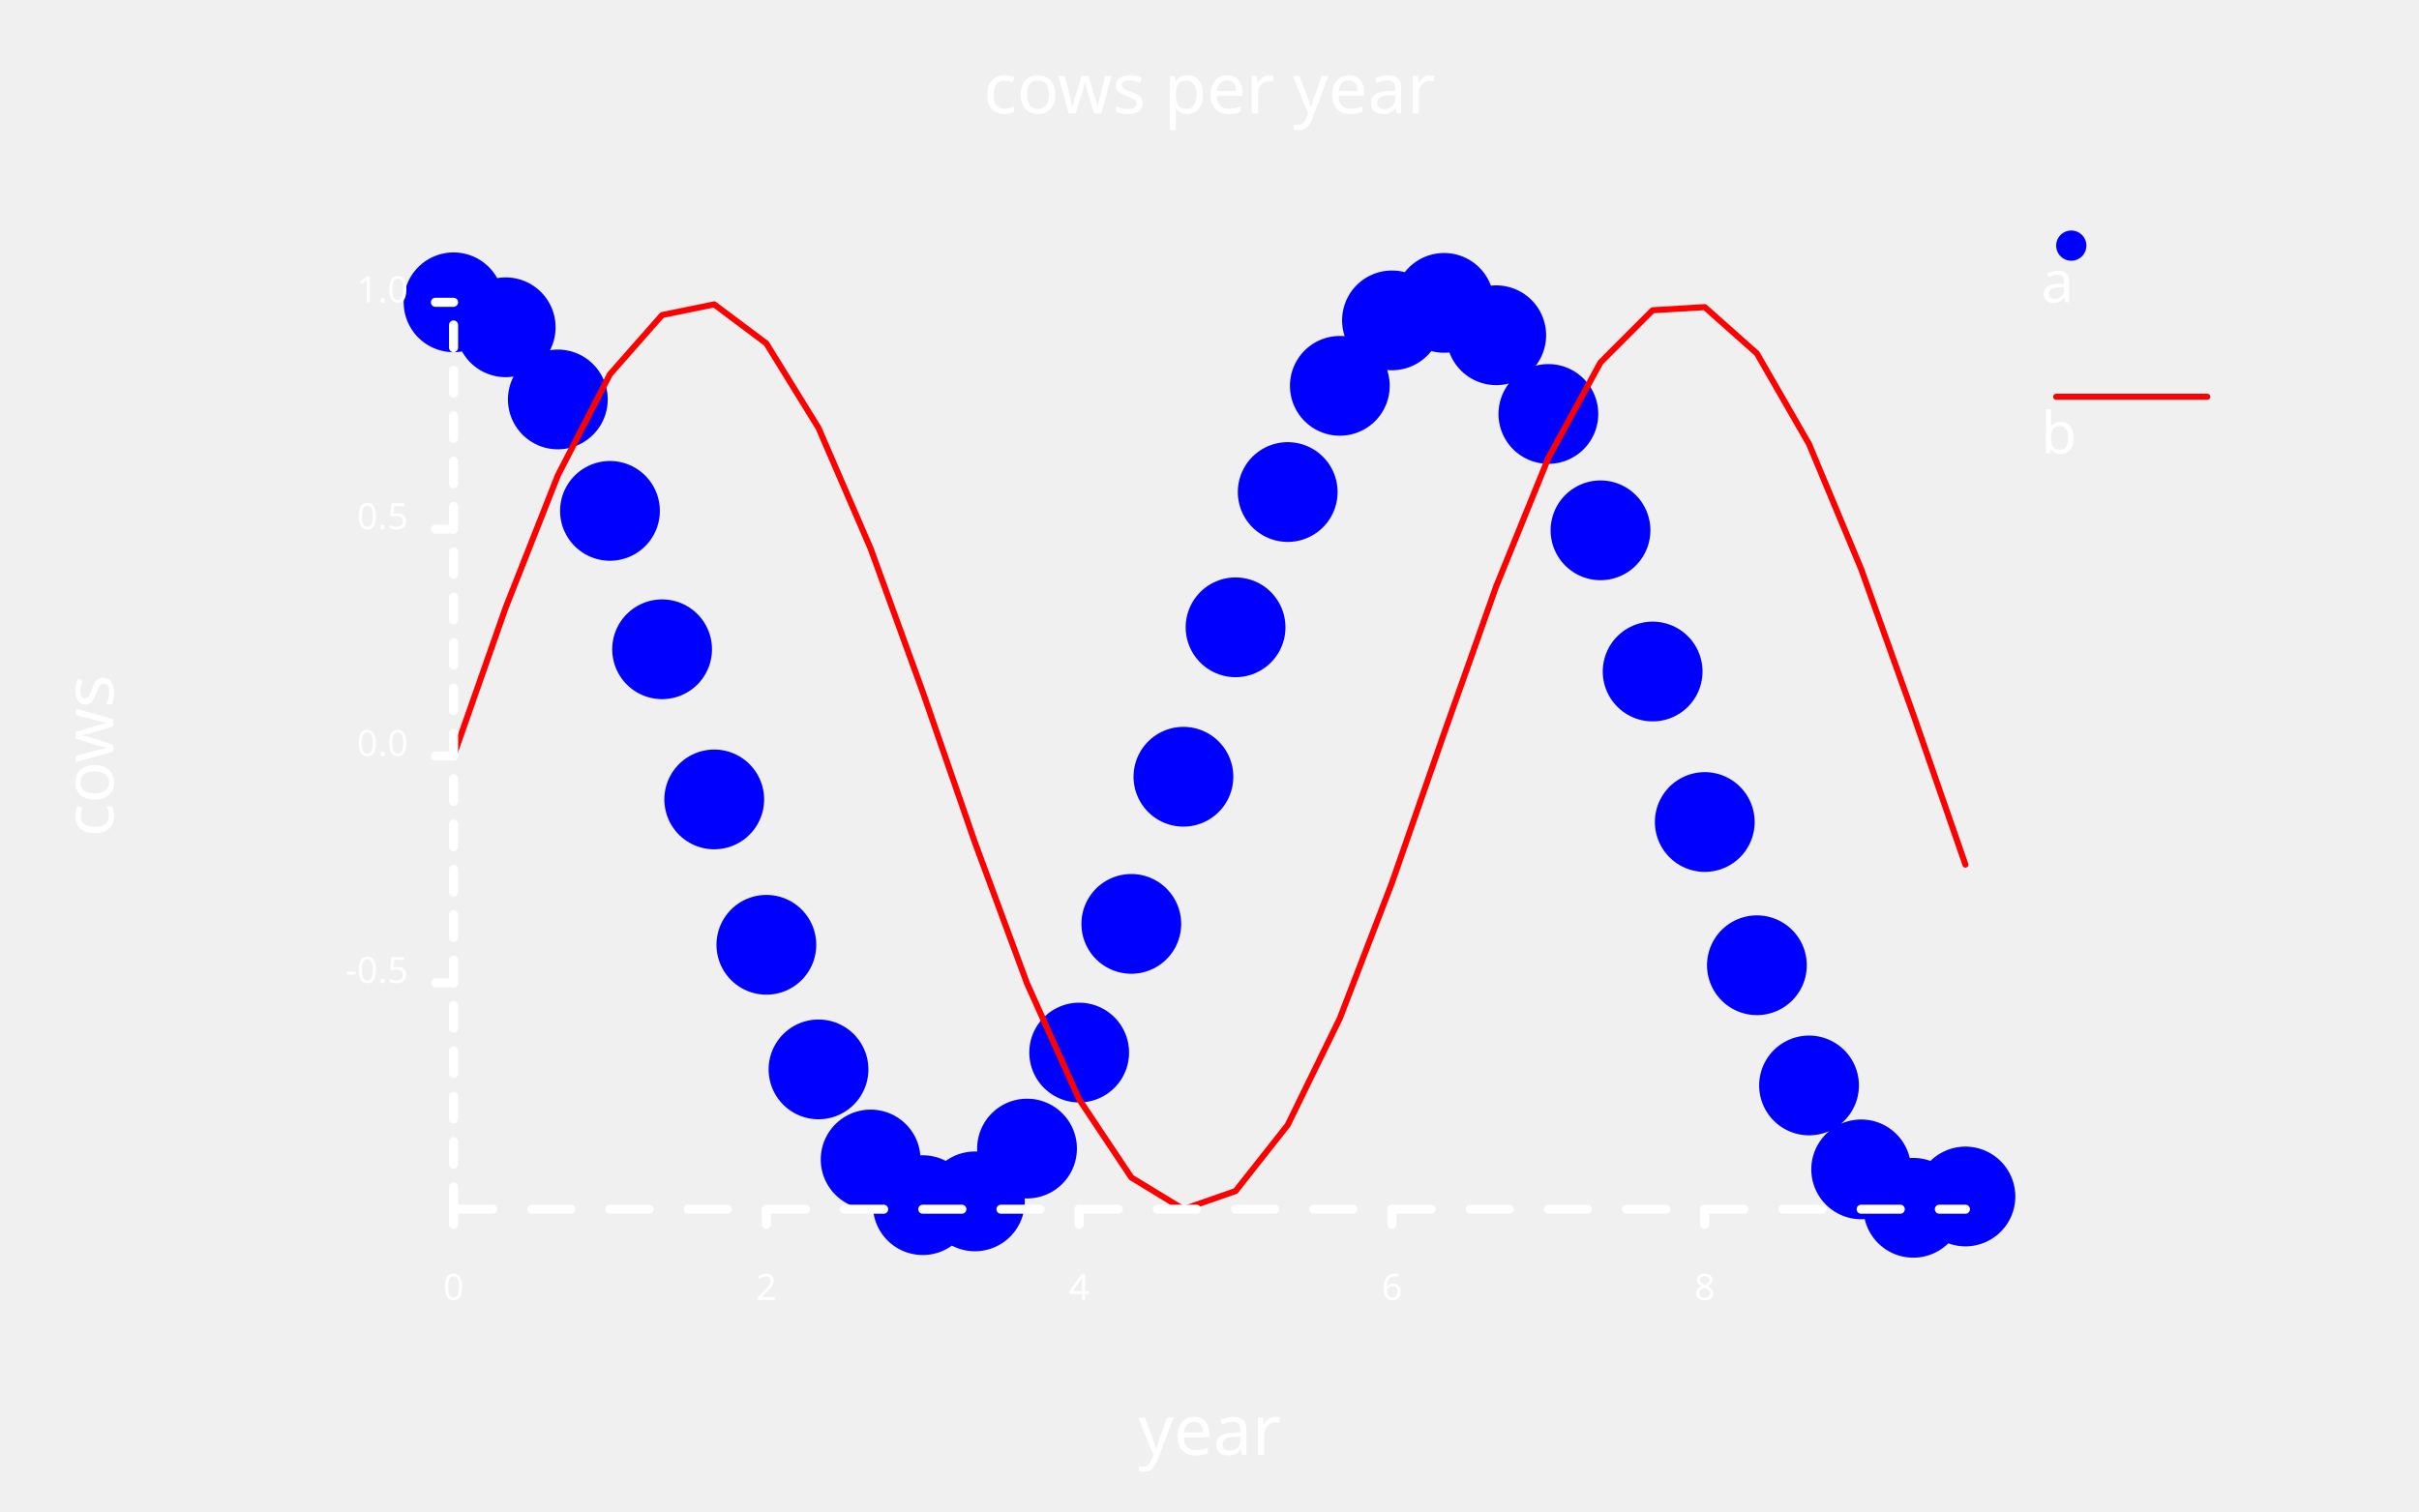
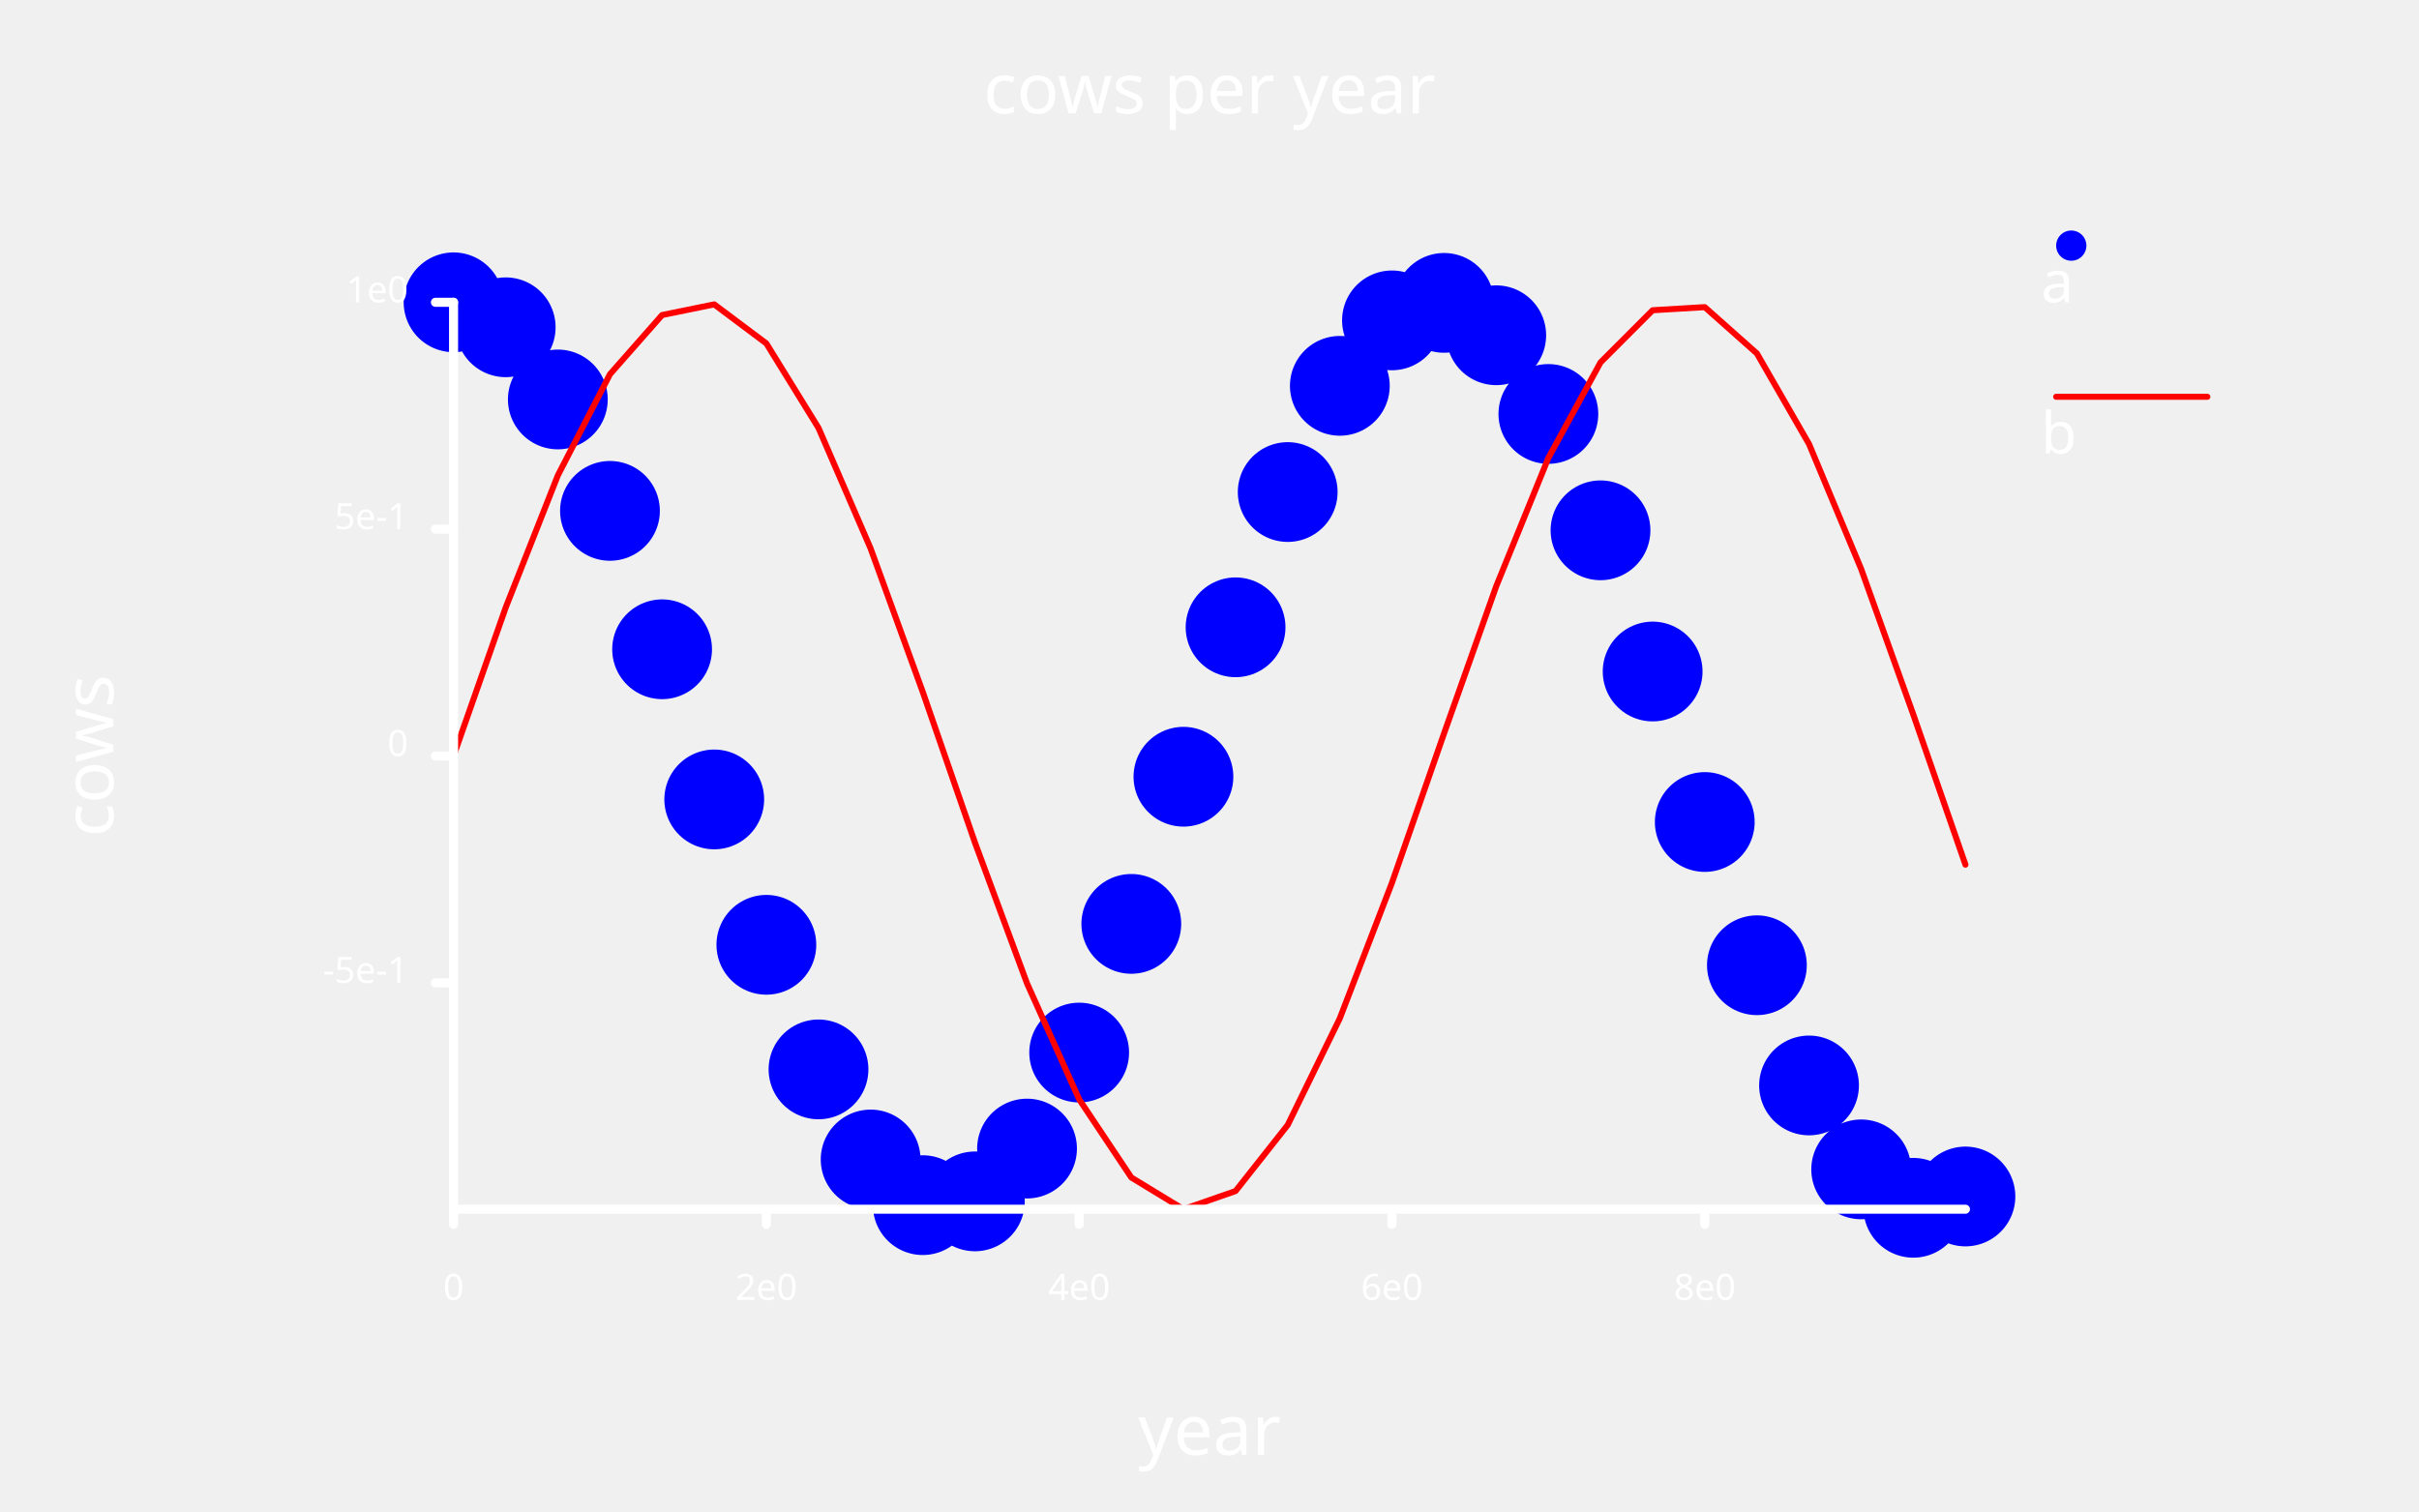
<svg xmlns="http://www.w3.org/2000/svg" class="poloto" width="800" height="500" viewBox="0 0 800 500">
  <style>.poloto { stroke-linecap:round; stroke-linejoin:round; font-family: 'Tahoma', sans-serif; background-color: #262626;} .poloto_scatter{stroke-width:7} .poloto_line{stroke-width:2} .poloto_text{fill: white;} .poloto_axis_lines{stroke: white;stroke-width:3;fill:none;stroke-dasharray:none} .poloto0stroke{stroke:  blue;} .poloto1stroke{stroke:  red;} .poloto2stroke{stroke:  green;} .poloto3stroke{stroke:  gold;} .poloto4stroke{stroke:  aqua;} .poloto5stroke{stroke:  lime;} .poloto6stroke{stroke:  orange;} .poloto7stroke{stroke:  chocolate;} .poloto0fill{fill:blue;} .poloto1fill{fill:red;} .poloto2fill{fill:green;} .poloto3fill{fill:gold;} .poloto4fill{fill:aqua;} .poloto5fill{fill:lime;} .poloto6fill{fill:orange;} .poloto7fill{fill:chocolate;}.poloto_scatter{stroke-width:33;}.poloto_scatter.poloto_legend_icon{stroke-width:10}</style>
  <text class="poloto_text poloto_legend_text" alignment-baseline="middle" text-anchor="start" font-size="large" x="675" y="100">a</text>
  <line class="poloto_scatter poloto_legend_icon poloto0stroke poloto0legend" stroke="black" x1="685" x2="685" y1="81.25" y2="81.25" />
  <path class="poloto_scatter poloto0stroke" d=" M 150 100 h 0 M 167.241 108.261 h 0 M 184.483 132.134 h 0 M 201.724 168.991 h 0 M 218.966 214.774 h 0 M 236.207 264.444 h 0 M 253.448 312.533 h 0 M 270.69 353.746 h 0 M 287.931 383.547 h 0 M 305.172 398.655 h 0 M 322.414 397.407 h 0 M 339.655 379.939 h 0 M 356.897 348.176 h 0 M 374.138 305.614 h 0 M 391.379 256.938 h 0 M 408.621 207.507 h 0 M 425.862 162.762 h 0 M 443.103 127.63 h 0 M 460.345 105.978 h 0 M 477.586 100.189 h 0 M 494.828 110.901 h 0 M 512.069 136.934 h 0 M 529.31 175.423 h 0 M 546.552 222.131 h 0 M 563.793 271.915 h 0 M 581.034 319.295 h 0 M 598.276 359.056 h 0 M 615.517 386.819 h 0 M 632.759 399.53 h 0 M 650 395.788 h 0" />
  <text class="poloto_text poloto_legend_text" alignment-baseline="middle" text-anchor="start" font-size="large" x="675" y="150">b</text>
  <line class="poloto_line poloto_legend_icon poloto1stroke poloto1legend" stroke="black" x1="680" x2="730" y1="131.25" y2="131.25" />
  <path class="poloto_line poloto1stroke" fill="none" stroke="black" d=" M 150 250.078 L 167.241 200.974 L 184.483 157.274 L 201.724 123.792 L 218.966 104.212 L 236.207 100.689 L 253.448 113.612 L 270.69 141.559 L 287.931 181.452 L 305.172 228.899 L 322.414 278.679 L 339.655 325.309 L 356.897 363.658 L 374.138 389.503 L 391.379 400 L 408.621 393.992 L 425.862 372.142 L 443.103 336.854 L 460.345 292.013 L 477.586 242.555 L 494.828 193.926 L 512.069 151.479 L 529.31 119.886 L 546.552 102.625 L 563.793 101.597 L 581.034 116.915 L 598.276 146.892 L 615.517 188.228 L 632.759 236.374 L 650 286.028" />
  <text class="poloto_labels poloto_text poloto_title" alignment-baseline="start" text-anchor="middle" font-size="x-large" x="400" y="37.5"> cows per year</text>
  <text class="poloto_labels poloto_text poloto_xname" alignment-baseline="start" text-anchor="middle" font-size="x-large" x="400" y="481.25"> year</text>
  <text class="poloto_labels poloto_text poloto_yname" alignment-baseline="start" text-anchor="middle" font-size="x-large" transform="rotate(-90,37.5,250)" x="37.5" y="250"> cows</text>
  <line class="poloto_axis_lines" stroke="black" x1="150" x2="150" y1="400" y2="405" />
  <text class="poloto_tick_labels poloto_text" alignment-baseline="start" text-anchor="middle" x="150" y="430"> 0</text>
  <line class="poloto_axis_lines" stroke="black" x1="253.448" x2="253.448" y1="400" y2="405" />
-   <text class="poloto_tick_labels poloto_text" alignment-baseline="start" text-anchor="middle" x="253.448" y="430"> 2</text>
+   <text class="poloto_tick_labels poloto_text" alignment-baseline="start" text-anchor="middle" x="253.448" y="430"> 2e0</text>
  <line class="poloto_axis_lines" stroke="black" x1="356.897" x2="356.897" y1="400" y2="405" />
-   <text class="poloto_tick_labels poloto_text" alignment-baseline="start" text-anchor="middle" x="356.897" y="430"> 4</text>
+   <text class="poloto_tick_labels poloto_text" alignment-baseline="start" text-anchor="middle" x="356.897" y="430"> 4e0</text>
  <line class="poloto_axis_lines" stroke="black" x1="460.345" x2="460.345" y1="400" y2="405" />
-   <text class="poloto_tick_labels poloto_text" alignment-baseline="start" text-anchor="middle" x="460.345" y="430"> 6</text>
+   <text class="poloto_tick_labels poloto_text" alignment-baseline="start" text-anchor="middle" x="460.345" y="430"> 6e0</text>
  <line class="poloto_axis_lines" stroke="black" x1="563.793" x2="563.793" y1="400" y2="405" />
-   <text class="poloto_tick_labels poloto_text" alignment-baseline="start" text-anchor="middle" x="563.793" y="430"> 8</text>
+   <text class="poloto_tick_labels poloto_text" alignment-baseline="start" text-anchor="middle" x="563.793" y="430"> 8e0</text>
  <line class="poloto_axis_lines" stroke="black" x1="150" x2="144" y1="325.118" y2="325.118" />
-   <text class="poloto_tick_labels poloto_text" alignment-baseline="middle" text-anchor="end" x="135" y="325.118"> -0.5</text>
+   <text class="poloto_tick_labels poloto_text" alignment-baseline="middle" text-anchor="end" x="135" y="325.118"> -5e-1</text>
  <line class="poloto_axis_lines" stroke="black" x1="150" x2="144" y1="250.078" y2="250.078" />
-   <text class="poloto_tick_labels poloto_text" alignment-baseline="middle" text-anchor="end" x="135" y="250.078"> 0.0</text>
+   <text class="poloto_tick_labels poloto_text" alignment-baseline="middle" text-anchor="end" x="135" y="250.078"> 0</text>
  <line class="poloto_axis_lines" stroke="black" x1="150" x2="144" y1="175.039" y2="175.039" />
-   <text class="poloto_tick_labels poloto_text" alignment-baseline="middle" text-anchor="end" x="135" y="175.039"> 0.5</text>
+   <text class="poloto_tick_labels poloto_text" alignment-baseline="middle" text-anchor="end" x="135" y="175.039"> 5e-1</text>
  <line class="poloto_axis_lines" stroke="black" x1="150" x2="144" y1="100" y2="100" />
-   <text class="poloto_tick_labels poloto_text" alignment-baseline="middle" text-anchor="end" x="135" y="100"> 1.0</text>
-   <path stroke="black" fill="none" class="poloto_axis_lines" style="stroke-dasharray:12.931;stroke-dashoffset:-0;" d=" M 150 400 L 650 400" />
-   <path stroke="black" fill="none" class="poloto_axis_lines" style="stroke-dasharray:7.504;stroke-dashoffset:-74.882;" d=" M 150 400 L 150 100" />
+   <text class="poloto_tick_labels poloto_text" alignment-baseline="middle" text-anchor="end" x="135" y="100"> 1e0</text>
+   <path stroke="black" fill="none" class="poloto_axis_lines" d=" M 150 400 L 650 400" />
+   <path stroke="black" fill="none" class="poloto_axis_lines" d=" M 150 400 L 150 100" />
</svg>
